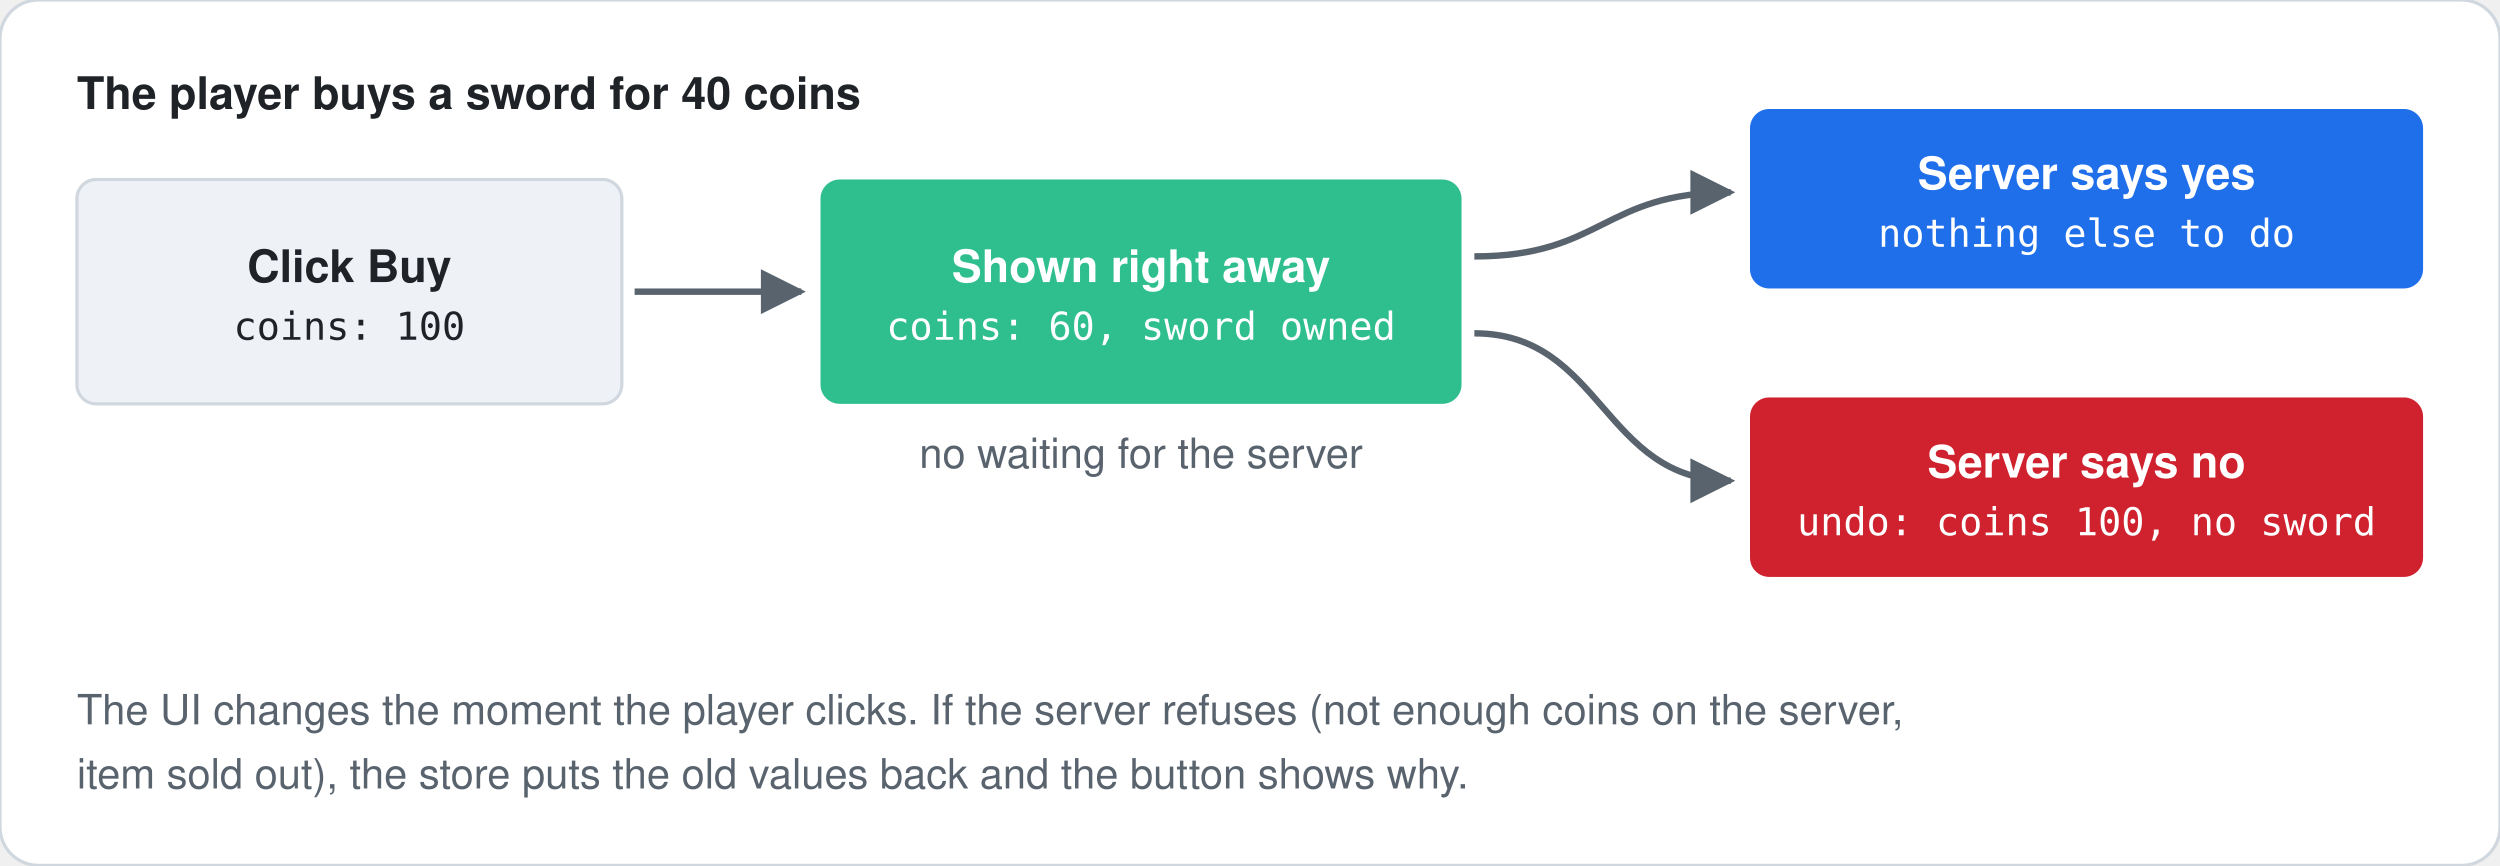
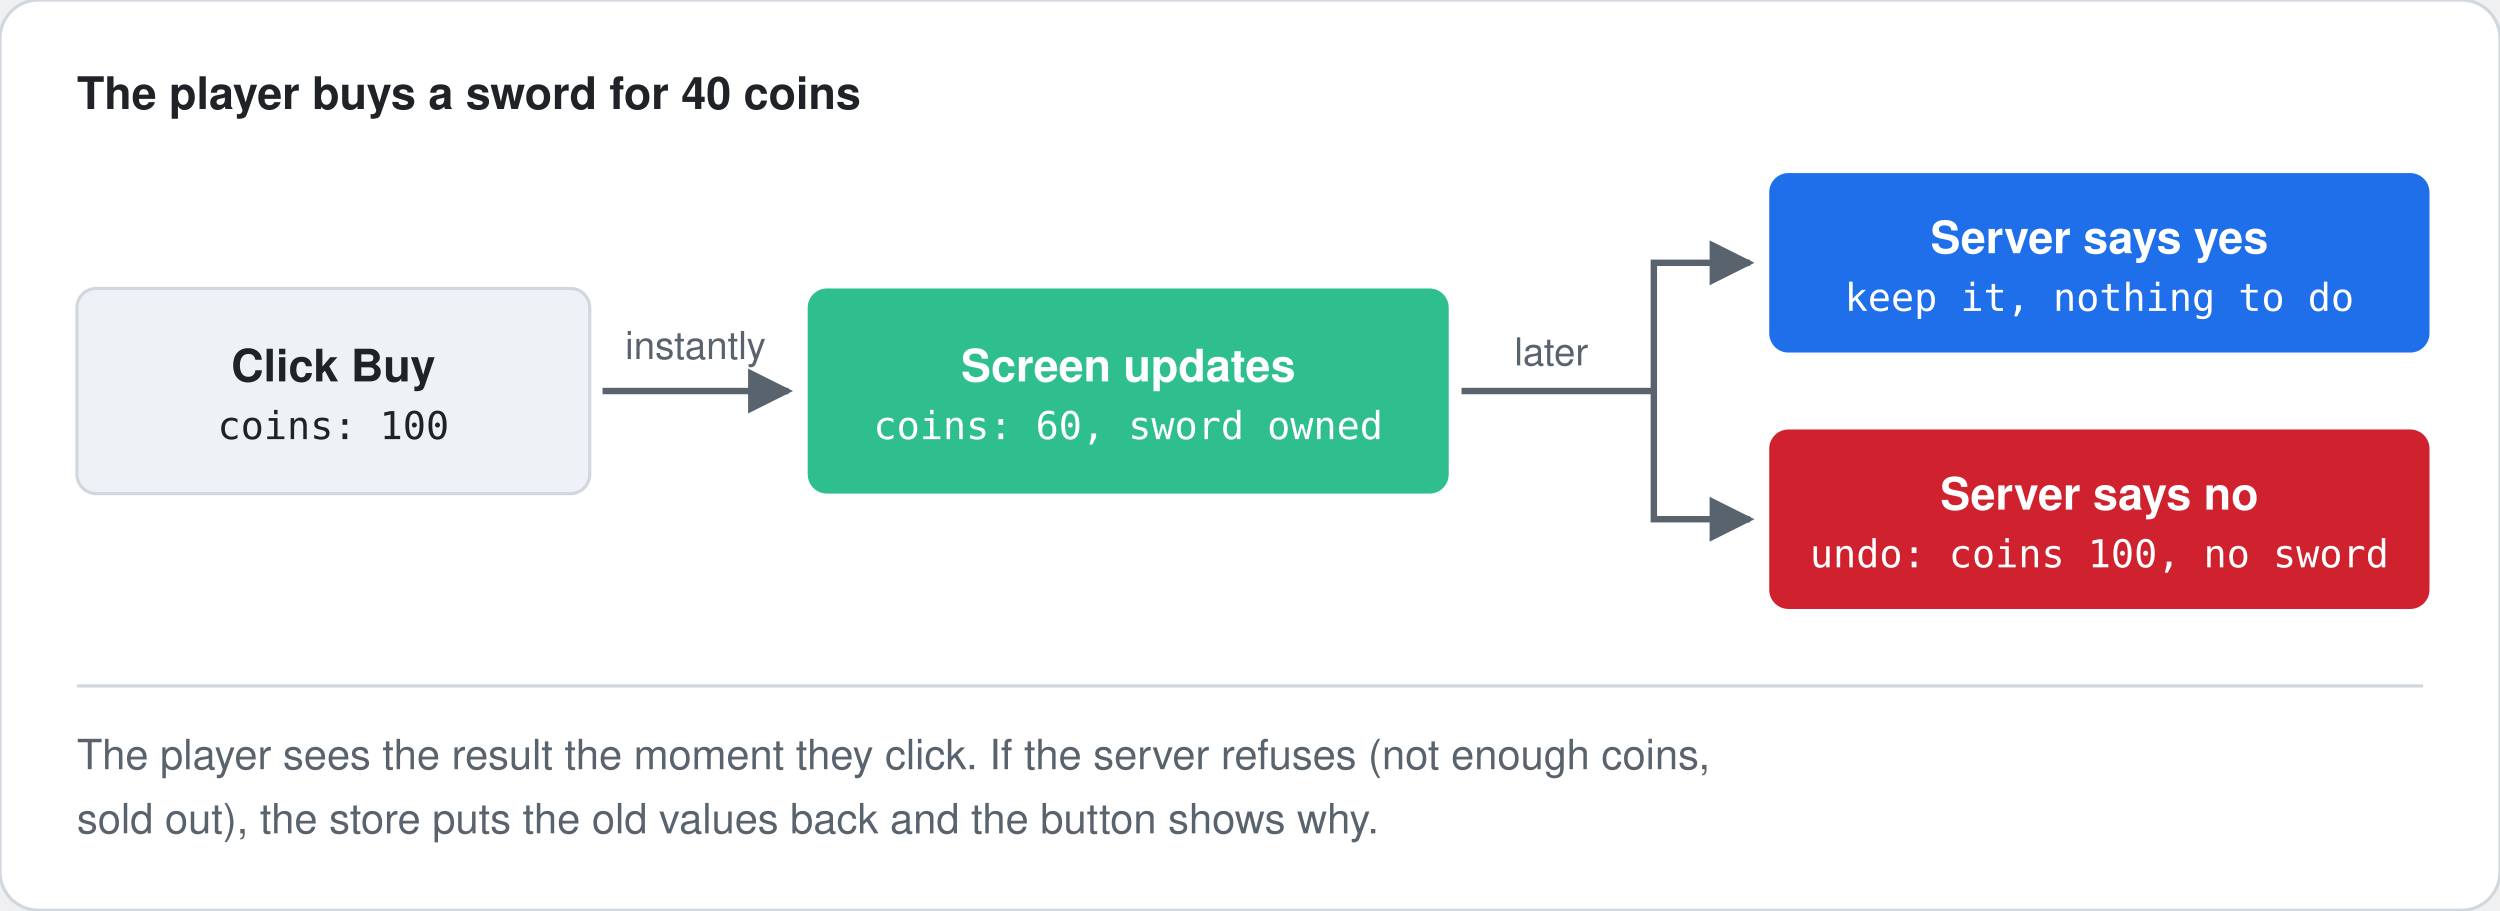
- <svg xmlns="http://www.w3.org/2000/svg" viewBox="0 0 780 270" width="780" height="270">
+ <svg xmlns="http://www.w3.org/2000/svg" viewBox="0 0 780 284" width="780" height="284">
  <defs>
    <marker id="a" viewBox="0 0 10 10" refX="9" refY="5" markerWidth="7" markerHeight="7" orient="auto">
      <path d="M0 0 L10 5 L0 10 z" fill="#59636e" />
    </marker>
  </defs>
-   <rect width="780" height="270" rx="12" fill="#ffffff" stroke="#d0d7de" />
+   <rect width="780" height="284" rx="12" fill="#ffffff" stroke="#d0d7de" />
  <text x="24" y="34" text-anchor="start" font-family="-apple-system, Segoe UI, Helvetica, Arial, sans-serif" font-size="14" font-weight="700" fill="#1f2328">The player buys a sword for 40 coins</text>
-   <rect x="24" y="56" width="170" height="70" rx="6" fill="#eef2f7" stroke="#d0d7de" />
-   <text x="109.0" y="88.0" text-anchor="middle" font-family="-apple-system, Segoe UI, Helvetica, Arial, sans-serif" font-size="14" font-weight="600" fill="#1f2328">Click Buy</text>
-   <text x="109.0" y="106.0" text-anchor="middle" font-family="ui-monospace, SFMono-Regular, Menlo, Consolas, monospace" font-size="12" fill="#1f2328">coins: 100</text>
-   <path d="M198 91 H250" stroke="#59636e" stroke-width="2" fill="none" marker-end="url(#a)" />
-   <rect x="256" y="56" width="200" height="70" rx="6" fill="#2fbf8f" />
-   <text x="356.0" y="88.0" text-anchor="middle" font-family="-apple-system, Segoe UI, Helvetica, Arial, sans-serif" font-size="14" font-weight="600" fill="#fff">Shown right away</text>
-   <text x="356.0" y="106.0" text-anchor="middle" font-family="ui-monospace, SFMono-Regular, Menlo, Consolas, monospace" font-size="12" fill="#fff">coins: 60, sword owned</text>
-   <text x="356" y="146" text-anchor="middle" font-family="-apple-system, Segoe UI, Helvetica, Arial, sans-serif" font-size="13" font-weight="400" fill="#59636e">no waiting for the server</text>
-   <path d="M460 80 C500 80 500 60 540 60" stroke="#59636e" stroke-width="2" fill="none" marker-end="url(#a)" />
-   <path d="M460 104 C500 104 500 150 540 150" stroke="#59636e" stroke-width="2" fill="none" marker-end="url(#a)" />
-   <rect x="546" y="34" width="210" height="56" rx="6" fill="#1f6feb" />
-   <text x="651.0" y="59.0" text-anchor="middle" font-family="-apple-system, Segoe UI, Helvetica, Arial, sans-serif" font-size="14" font-weight="600" fill="#fff">Server says yes</text>
-   <text x="651.0" y="77.0" text-anchor="middle" font-family="ui-monospace, SFMono-Regular, Menlo, Consolas, monospace" font-size="12" fill="#fff">nothing else to do</text>
-   <rect x="546" y="124" width="210" height="56" rx="6" fill="#cf222e" />
-   <text x="651.0" y="149.0" text-anchor="middle" font-family="-apple-system, Segoe UI, Helvetica, Arial, sans-serif" font-size="14" font-weight="600" fill="#fff">Server says no</text>
-   <text x="651.0" y="167.0" text-anchor="middle" font-family="ui-monospace, SFMono-Regular, Menlo, Consolas, monospace" font-size="12" fill="#fff">undo: coins 100, no sword</text>
-   <text x="24" y="226" text-anchor="start" font-family="-apple-system, Segoe UI, Helvetica, Arial, sans-serif" font-size="13" font-weight="400" fill="#59636e">The UI changes the moment the player clicks. If the server refuses (not enough coins on the server,</text>
-   <text x="24" y="246" text-anchor="start" font-family="-apple-system, Segoe UI, Helvetica, Arial, sans-serif" font-size="13" font-weight="400" fill="#59636e">item sold out), the store puts the old values back and the button shows why.</text>
+   <rect x="24" y="90" width="160" height="64" rx="6" fill="#eef2f7" stroke="#d0d7de" />
+   <text x="104.0" y="119.0" text-anchor="middle" font-family="-apple-system, Segoe UI, Helvetica, Arial, sans-serif" font-size="14" font-weight="600" fill="#1f2328">Click Buy</text>
+   <text x="104.0" y="137.0" text-anchor="middle" font-family="ui-monospace, SFMono-Regular, Menlo, Consolas, monospace" font-size="12" fill="#1f2328">coins: 100</text>
+   <path d="M188 122 H246" stroke="#59636e" stroke-width="2" fill="none" marker-end="url(#a)" />
+   <text x="217" y="112" text-anchor="middle" font-family="-apple-system, Segoe UI, Helvetica, Arial, sans-serif" font-size="12" font-weight="400" fill="#59636e">instantly</text>
+   <rect x="252" y="90" width="200" height="64" rx="6" fill="#2fbf8f" />
+   <text x="352.0" y="119.0" text-anchor="middle" font-family="-apple-system, Segoe UI, Helvetica, Arial, sans-serif" font-size="14" font-weight="600" fill="#fff">Screen updates</text>
+   <text x="352.0" y="137.0" text-anchor="middle" font-family="ui-monospace, SFMono-Regular, Menlo, Consolas, monospace" font-size="12" fill="#fff">coins: 60, sword owned</text>
+   <path d="M456 122 H516" stroke="#59636e" stroke-width="2" fill="none" />
+   <path d="M516 122 V82 H546" stroke="#59636e" stroke-width="2" fill="none" marker-end="url(#a)" />
+   <path d="M516 122 V162 H546" stroke="#59636e" stroke-width="2" fill="none" marker-end="url(#a)" />
+   <text x="484" y="114" text-anchor="middle" font-family="-apple-system, Segoe UI, Helvetica, Arial, sans-serif" font-size="12" font-weight="400" fill="#59636e">later</text>
+   <rect x="552" y="54" width="206" height="56" rx="6" fill="#1f6feb" />
+   <text x="655.0" y="79.0" text-anchor="middle" font-family="-apple-system, Segoe UI, Helvetica, Arial, sans-serif" font-size="14" font-weight="600" fill="#fff">Server says yes</text>
+   <text x="655.0" y="97.0" text-anchor="middle" font-family="ui-monospace, SFMono-Regular, Menlo, Consolas, monospace" font-size="12" fill="#fff">keep it, nothing to do</text>
+   <rect x="552" y="134" width="206" height="56" rx="6" fill="#cf222e" />
+   <text x="655.0" y="159.0" text-anchor="middle" font-family="-apple-system, Segoe UI, Helvetica, Arial, sans-serif" font-size="14" font-weight="600" fill="#fff">Server says no</text>
+   <text x="655.0" y="177.0" text-anchor="middle" font-family="ui-monospace, SFMono-Regular, Menlo, Consolas, monospace" font-size="12" fill="#fff">undo: coins 100, no sword</text>
+   <line x1="24" y1="214" x2="756" y2="214" stroke="#d0d7de" stroke-width="1" />
+   <text x="24" y="240" text-anchor="start" font-family="-apple-system, Segoe UI, Helvetica, Arial, sans-serif" font-size="13" font-weight="400" fill="#59636e">The player sees the result the moment they click. If the server refuses (not enough coins,</text>
+   <text x="24" y="260" text-anchor="start" font-family="-apple-system, Segoe UI, Helvetica, Arial, sans-serif" font-size="13" font-weight="400" fill="#59636e">sold out), the store puts the old values back and the button shows why.</text>
</svg>
